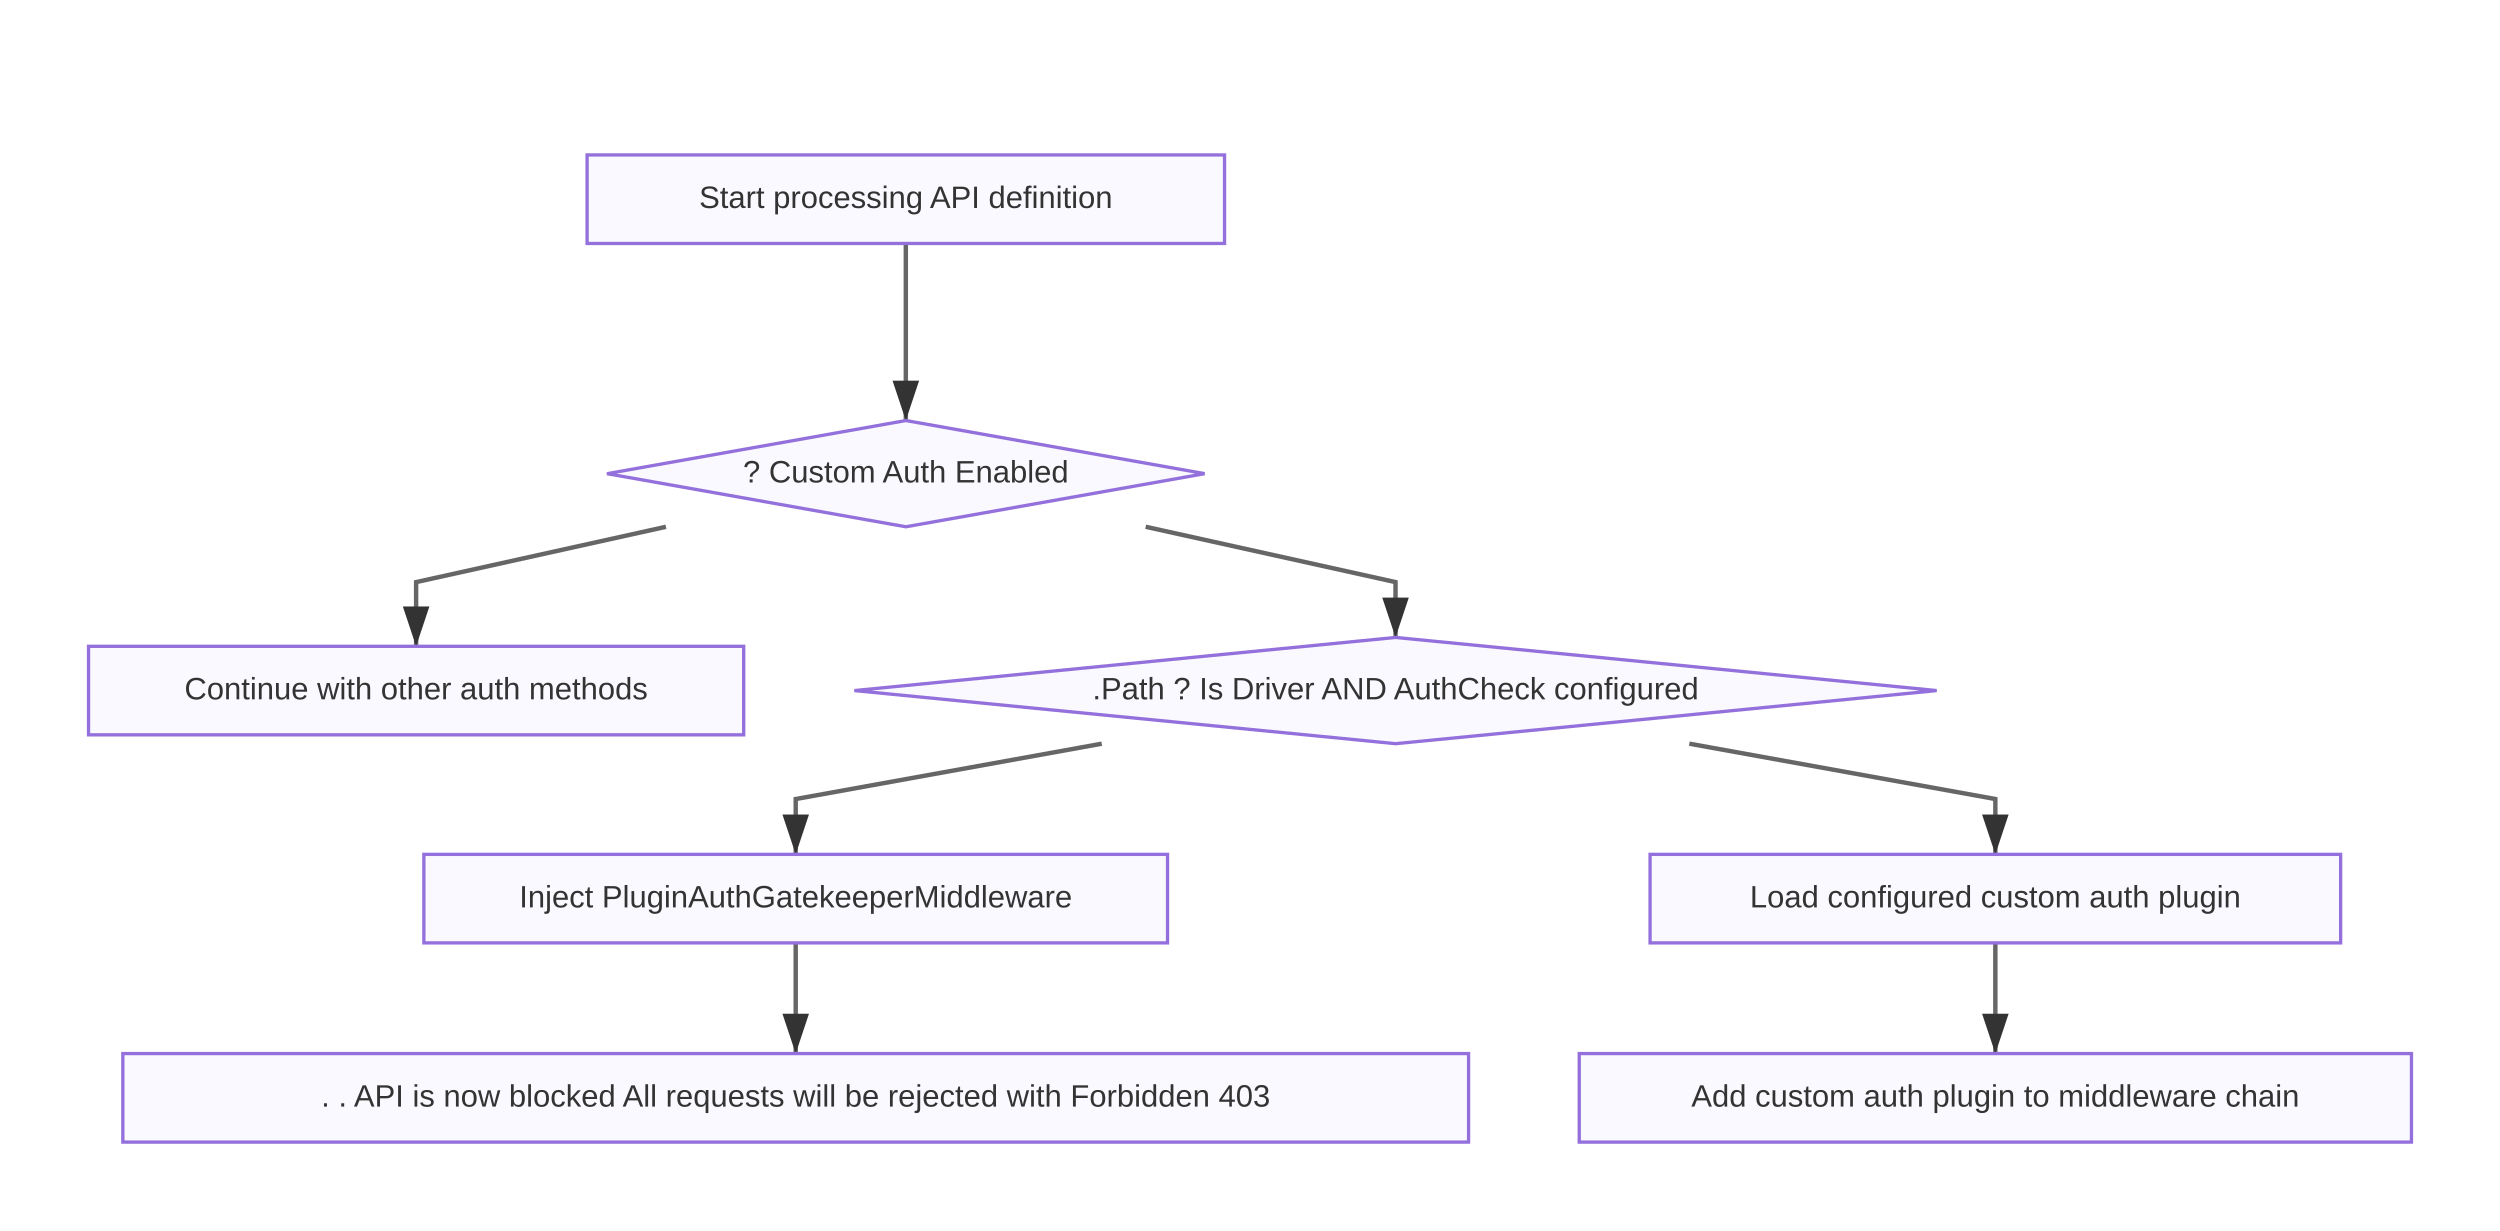
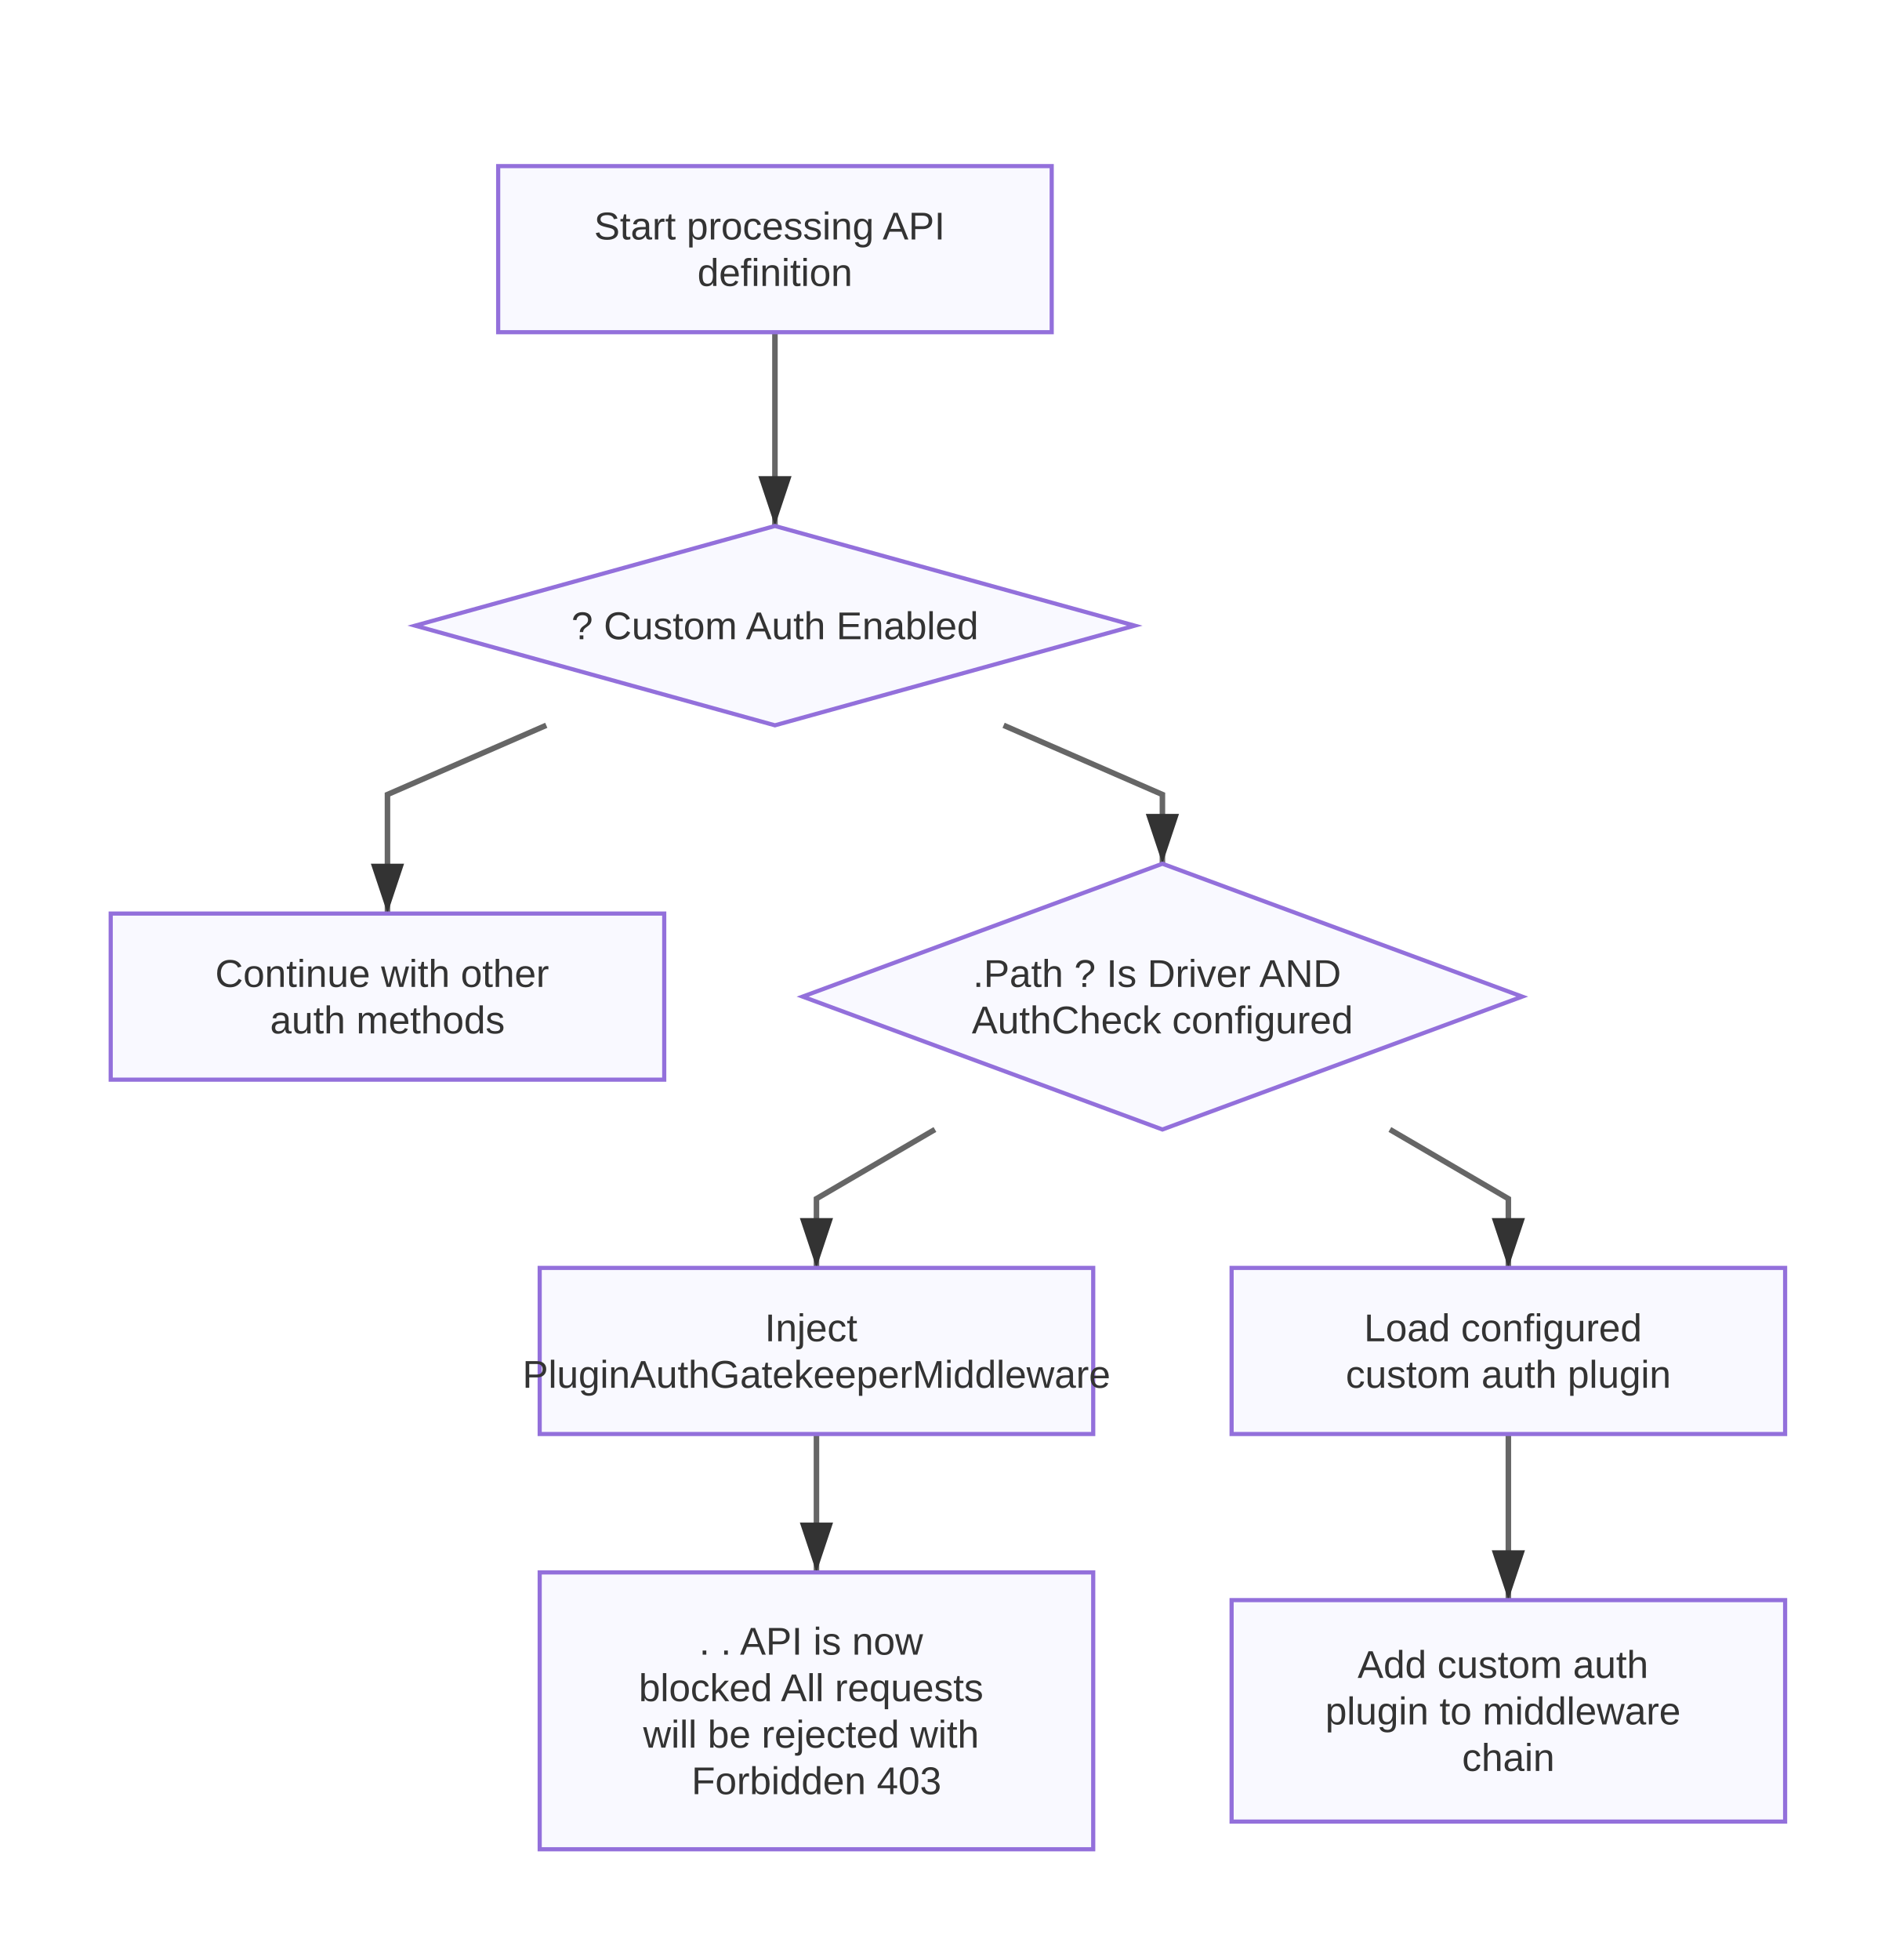
- <svg xmlns="http://www.w3.org/2000/svg" width="1129.5" height="556" viewBox="0 0 1129.5 556">
+ <svg xmlns="http://www.w3.org/2000/svg" width="685" height="708" viewBox="0 0 685 708">
  <defs>
    <marker id="arrow" markerWidth="10" markerHeight="10" refX="9" refY="3" orient="auto" markerUnits="strokeWidth">
      <path d="M0,0 L0,6 L9,3 z" fill="#333" />
    </marker>
    <marker id="circle-marker" markerWidth="6" markerHeight="6" refX="3" refY="3" orient="auto" markerUnits="strokeWidth">
      <circle cx="3" cy="3" r="3" fill="#333" />
    </marker>
  </defs>
-   <path d="M409.25,110 L409.25,165 L409.25,190" stroke="#666" stroke-width="2" fill="none" marker-end="url(#arrow)" />
-   <path d="M300.883,238 L188,263 L188,292" stroke="#666" stroke-width="2" fill="none" marker-end="url(#arrow)" />
-   <path d="M517.617,238 L630.5,263 L630.5,288" stroke="#666" stroke-width="2" fill="none" marker-end="url(#arrow)" />
-   <path d="M497.765,336 L359.5,361 L359.5,386" stroke="#666" stroke-width="2" fill="none" marker-end="url(#arrow)" />
-   <path d="M359.5,426 L359.5,451 L359.5,476" stroke="#666" stroke-width="2" fill="none" marker-end="url(#arrow)" />
-   <path d="M763.235,336 L901.5,361 L901.5,386" stroke="#666" stroke-width="2" fill="none" marker-end="url(#arrow)" />
-   <path d="M901.5,426 L901.5,451 L901.5,476" stroke="#666" stroke-width="2" fill="none" marker-end="url(#arrow)" />
+   <path d="M280,120 L280,165 L280,190" stroke="#666" stroke-width="2" fill="none" marker-end="url(#arrow)" />
+   <path d="M197.377,262 L140,287 L140,330" stroke="#666" stroke-width="2" fill="none" marker-end="url(#arrow)" />
+   <path d="M362.623,262 L420,287 L420,312" stroke="#666" stroke-width="2" fill="none" marker-end="url(#arrow)" />
+   <path d="M337.808,408 L295,433 L295,458" stroke="#666" stroke-width="2" fill="none" marker-end="url(#arrow)" />
+   <path d="M295,518 L295,543 L295,568" stroke="#666" stroke-width="2" fill="none" marker-end="url(#arrow)" />
+   <path d="M502.192,408 L545,433 L545,458" stroke="#666" stroke-width="2" fill="none" marker-end="url(#arrow)" />
+   <path d="M545,518 L545,543 L545,578" stroke="#666" stroke-width="2" fill="none" marker-end="url(#arrow)" />
  <g id="A">
-     <rect x="265.25" y="70" width="288" height="40" rx="0" ry="0" stroke="#9370db" stroke-width="1.5" fill="#f9f9ff" />
-     <text x="409.25" y="90" text-anchor="middle" dominant-baseline="middle" font-family="Arial, sans-serif" font-size="14" fill="#333">Start processing API definition</text>
+     <rect x="180" y="60" width="200" height="60" rx="0" ry="0" stroke="#9370db" stroke-width="1.5" fill="#f9f9ff" />
+     <text font-family="Arial, sans-serif" font-size="14" fill="#333">
+       <tspan x="280" y="86.5" text-anchor="middle">Start processing API</tspan>
+       <tspan x="280" y="103.3" text-anchor="middle">definition</tspan>
+     </text>
  </g>
  <g id="B">
-     <polygon points="409.25,190 544.25,214 409.25,238 274.25,214" stroke="#9370db" stroke-width="1.5" fill="#f9f9ff" />
-     <text x="409.25" y="214" text-anchor="middle" dominant-baseline="middle" font-family="Arial, sans-serif" font-size="14" fill="#333">? Custom Auth Enabled</text>
+     <polygon points="280,190 410,226 280,262 150,226" stroke="#9370db" stroke-width="1.5" fill="#f9f9ff" />
+     <text x="280" y="230.9" text-anchor="middle" font-family="Arial, sans-serif" font-size="14" fill="#333">? Custom Auth Enabled</text>
  </g>
  <g id="C">
-     <rect x="40" y="292" width="296" height="40" rx="0" ry="0" stroke="#9370db" stroke-width="1.5" fill="#f9f9ff" />
-     <text x="188" y="312" text-anchor="middle" dominant-baseline="middle" font-family="Arial, sans-serif" font-size="14" fill="#333">Continue with other auth methods</text>
+     <rect x="40" y="330" width="200" height="60" rx="0" ry="0" stroke="#9370db" stroke-width="1.5" fill="#f9f9ff" />
+     <text font-family="Arial, sans-serif" font-size="14" fill="#333">
+       <tspan x="140" y="356.5" text-anchor="middle">Continue with other</tspan>
+       <tspan x="140" y="373.3" text-anchor="middle">auth methods</tspan>
+     </text>
  </g>
  <g id="D">
-     <polygon points="630.5,288 875,312 630.5,336 386,312" stroke="#9370db" stroke-width="1.5" fill="#f9f9ff" />
-     <text x="630.5" y="312" text-anchor="middle" dominant-baseline="middle" font-family="Arial, sans-serif" font-size="14" fill="#333">.Path ? Is Driver AND AuthCheck configured</text>
+     <polygon points="420,312 550,360 420,408 290,360" stroke="#9370db" stroke-width="1.5" fill="#f9f9ff" />
+     <text font-family="Arial, sans-serif" font-size="14" fill="#333">
+       <tspan x="420" y="356.5" text-anchor="middle">.Path ? Is Driver AND</tspan>
+       <tspan x="420" y="373.3" text-anchor="middle">AuthCheck configured</tspan>
+     </text>
  </g>
  <g id="E">
-     <rect x="191.5" y="386" width="336" height="40" rx="0" ry="0" stroke="#9370db" stroke-width="1.5" fill="#f9f9ff" />
-     <text x="359.5" y="406" text-anchor="middle" dominant-baseline="middle" font-family="Arial, sans-serif" font-size="14" fill="#333">Inject PluginAuthGatekeeperMiddleware</text>
+     <rect x="195" y="458" width="200" height="60" rx="0" ry="0" stroke="#9370db" stroke-width="1.5" fill="#f9f9ff" />
+     <text font-family="Arial, sans-serif" font-size="14" fill="#333">
+       <tspan x="295" y="484.5" text-anchor="middle">Inject</tspan>
+       <tspan x="295" y="501.3" text-anchor="middle">PluginAuthGatekeeperMiddleware</tspan>
+     </text>
  </g>
  <g id="F">
-     <rect x="55.5" y="476" width="608" height="40" rx="0" ry="0" stroke="#9370db" stroke-width="1.5" fill="#f9f9ff" />
-     <text x="359.5" y="496" text-anchor="middle" dominant-baseline="middle" font-family="Arial, sans-serif" font-size="14" fill="#333">. . API is now blocked All requests will be rejected with Forbidden 403</text>
+     <rect x="195" y="568" width="200" height="100" rx="0" ry="0" stroke="#9370db" stroke-width="1.5" fill="#f9f9ff" />
+     <text font-family="Arial, sans-serif" font-size="14" fill="#333">
+       <tspan x="295" y="597.7" text-anchor="middle">. . API is now</tspan>
+       <tspan x="295" y="614.5" text-anchor="middle">blocked All requests</tspan>
+       <tspan x="295" y="631.3" text-anchor="middle">will be rejected with</tspan>
+       <tspan x="295" y="648.1" text-anchor="middle">Forbidden 403</tspan>
+     </text>
  </g>
  <g id="G">
-     <rect x="745.5" y="386" width="312" height="40" rx="0" ry="0" stroke="#9370db" stroke-width="1.5" fill="#f9f9ff" />
-     <text x="901.5" y="406" text-anchor="middle" dominant-baseline="middle" font-family="Arial, sans-serif" font-size="14" fill="#333">Load configured custom auth plugin</text>
+     <rect x="445" y="458" width="200" height="60" rx="0" ry="0" stroke="#9370db" stroke-width="1.5" fill="#f9f9ff" />
+     <text font-family="Arial, sans-serif" font-size="14" fill="#333">
+       <tspan x="545" y="484.5" text-anchor="middle">Load configured</tspan>
+       <tspan x="545" y="501.3" text-anchor="middle">custom auth plugin</tspan>
+     </text>
  </g>
  <g id="H">
-     <rect x="713.5" y="476" width="376" height="40" rx="0" ry="0" stroke="#9370db" stroke-width="1.5" fill="#f9f9ff" />
-     <text x="901.5" y="496" text-anchor="middle" dominant-baseline="middle" font-family="Arial, sans-serif" font-size="14" fill="#333">Add custom auth plugin to middleware chain</text>
+     <rect x="445" y="578" width="200" height="80" rx="0" ry="0" stroke="#9370db" stroke-width="1.5" fill="#f9f9ff" />
+     <text font-family="Arial, sans-serif" font-size="14" fill="#333">
+       <tspan x="545" y="606.1" text-anchor="middle">Add custom auth</tspan>
+       <tspan x="545" y="622.9" text-anchor="middle">plugin to middleware</tspan>
+       <tspan x="545" y="639.7" text-anchor="middle">chain</tspan>
+     </text>
  </g>
</svg>
